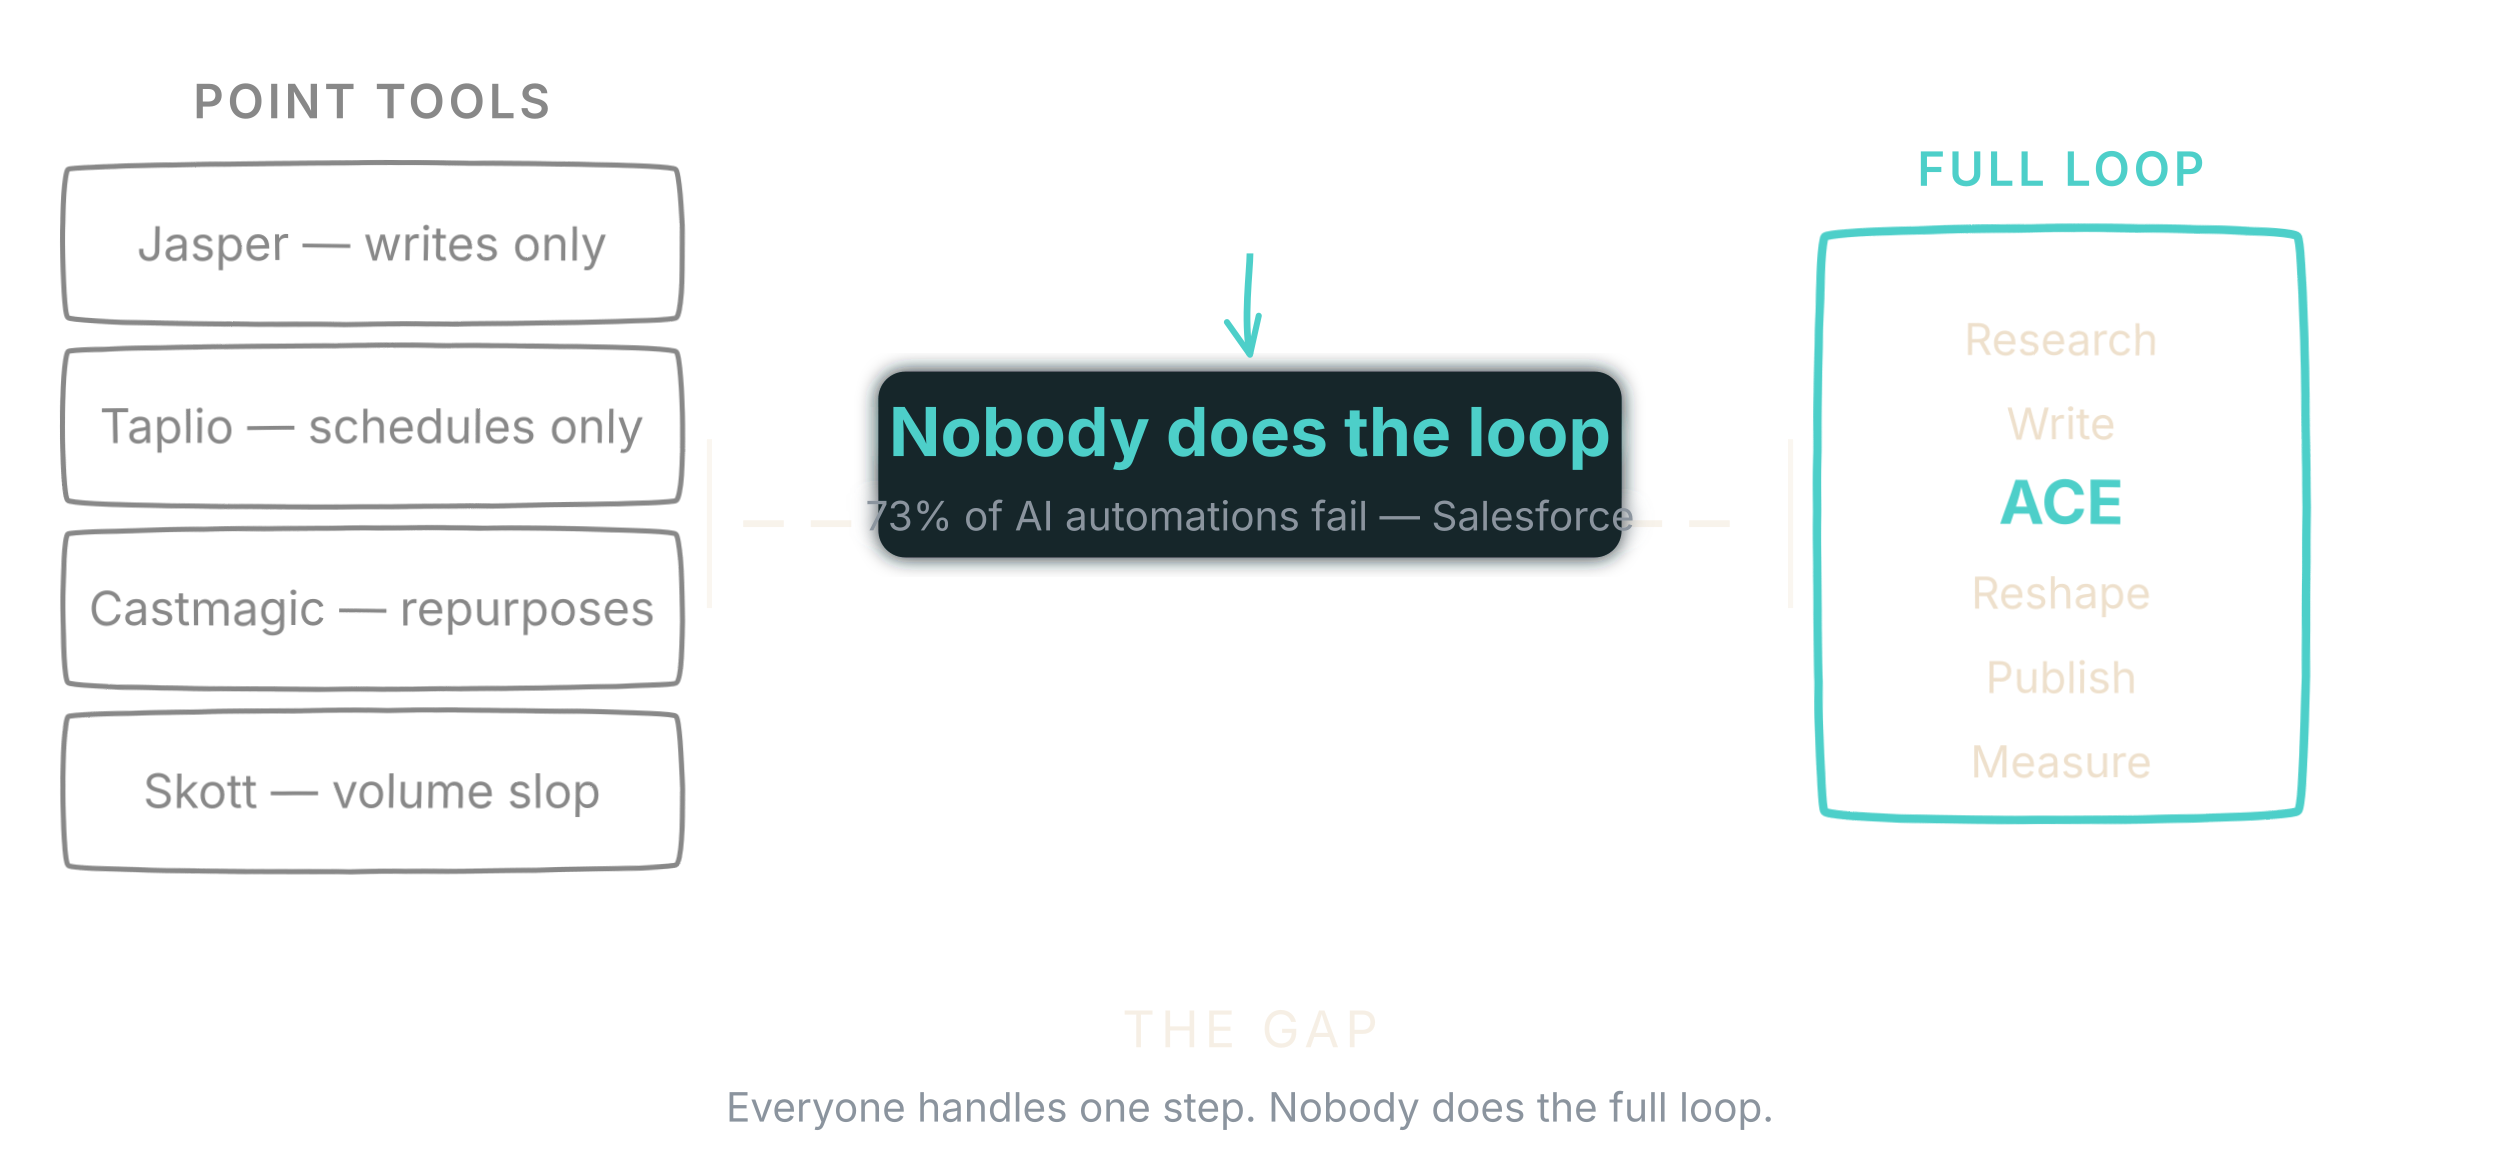
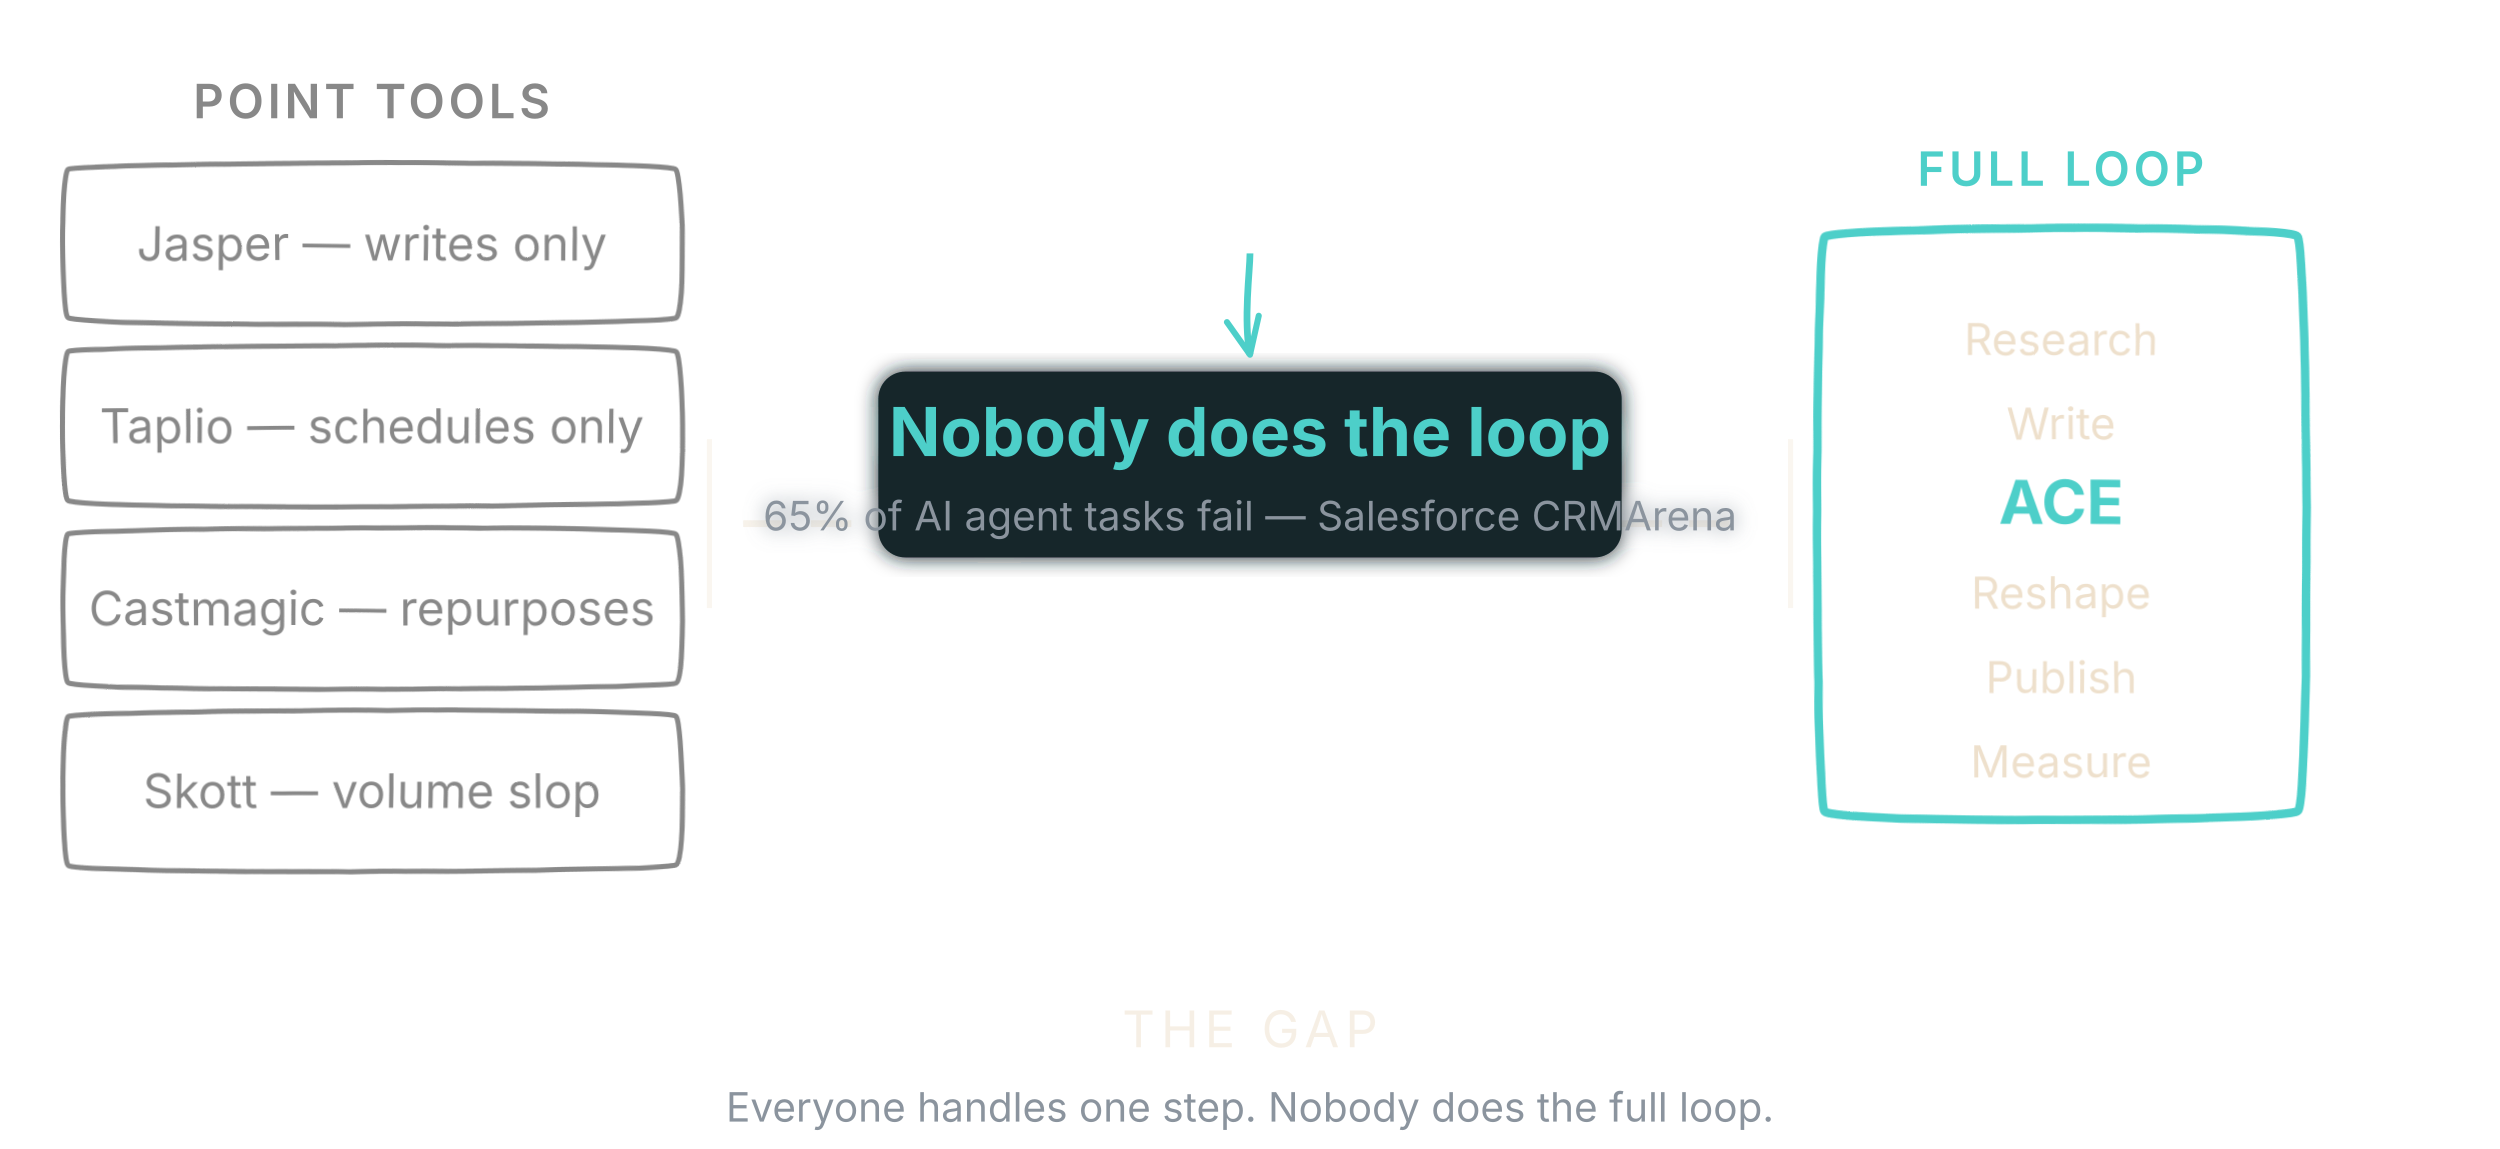
<svg xmlns="http://www.w3.org/2000/svg" viewBox="0 0 740 340" style="width:100%;max-width:740px;">
  <defs>
    <filter id="roughen-1" x="-2%" y="-2%" width="104%" height="104%">
      <feTurbulence type="turbulence" baseFrequency="0.03" numOctaves="2" result="noise" seed="1" />
      <feDisplacementMap in="SourceGraphic" in2="noise" scale="0.4" xChannelSelector="R" yChannelSelector="G" />
    </filter>
    <filter id="glow-1">
      <feGaussianBlur stdDeviation="3" result="blur" />
      <feMerge>
        <feMergeNode in="blur" />
        <feMergeNode in="SourceGraphic" />
      </feMerge>
    </filter>
    <marker id="arrow-gap" viewBox="0 0 12 10" refX="10" refY="5" markerWidth="8" markerHeight="6" orient="auto-start-reverse" fill="none" stroke="#4DCFC9" stroke-width="1.5" stroke-linecap="round" stroke-linejoin="round">
      <path d="M 1,1 L 10,5 L 1,9" />
    </marker>
  </defs>
  <text x="110" y="35" text-anchor="middle" font-family="'Inter', sans-serif" font-size="14" fill="#888888" font-weight="600" letter-spacing="0.08em">POINT TOOLS</text>
  <g filter="url(#roughen-1)">
    <path d="M 20,50 C 22,48 198,47 200,50 C 202,52 203,92 200,94 C 198,96 22,97 20,94 C 18,92 18,52 20,50 Z" fill="none" stroke="#888888" stroke-width="1.5" stroke-linecap="round" stroke-linejoin="round" />
    <text x="110" y="77" text-anchor="middle" font-family="'Inter', sans-serif" font-size="14" fill="#888888">Jasper — writes only</text>
  </g>
  <g filter="url(#roughen-1)">
    <path d="M 20,104 C 22,102 198,101 200,104 C 202,106 203,146 200,148 C 198,150 22,151 20,148 C 18,146 18,106 20,104 Z" fill="none" stroke="#888888" stroke-width="1.5" stroke-linecap="round" stroke-linejoin="round" />
    <text x="110" y="131" text-anchor="middle" font-family="'Inter', sans-serif" font-size="14" fill="#888888">Taplio — schedules only</text>
  </g>
  <g filter="url(#roughen-1)">
    <path d="M 20,158 C 22,156 198,155 200,158 C 202,160 203,200 200,202 C 198,204 22,205 20,202 C 18,200 18,160 20,158 Z" fill="none" stroke="#888888" stroke-width="1.5" stroke-linecap="round" stroke-linejoin="round" />
    <text x="110" y="185" text-anchor="middle" font-family="'Inter', sans-serif" font-size="14" fill="#888888">Castmagic — repurposes</text>
  </g>
  <g filter="url(#roughen-1)">
    <path d="M 20,212 C 22,210 198,209 200,212 C 202,214 203,254 200,256 C 198,258 22,259 20,256 C 18,254 18,214 20,212 Z" fill="none" stroke="#888888" stroke-width="1.5" stroke-linecap="round" stroke-linejoin="round" />
    <text x="110" y="239" text-anchor="middle" font-family="'Inter', sans-serif" font-size="14" fill="#888888">Skott — volume slop</text>
  </g>
  <line x1="210" y1="130" x2="210" y2="180" stroke="#eee0cc" stroke-width="1.5" opacity="0.3" />
  <line x1="220" y1="155" x2="520" y2="155" stroke="#eee0cc" stroke-width="2" stroke-dasharray="12,8" opacity="0.4" />
  <g filter="url(#glow-1)">
    <rect x="260" y="110" width="220" height="55" rx="8" fill="#0d1117" stroke="none" />
    <rect x="260" y="110" width="220" height="55" rx="8" fill="rgba(77,207,201,0.12)" stroke="none" />
    <text x="370" y="135" text-anchor="middle" font-family="'Inter', sans-serif" font-size="20" fill="#4DCFC9" font-weight="700">Nobody does the loop</text>
-     <text x="370" y="157" text-anchor="middle" font-family="'Inter', sans-serif" font-size="12" fill="#8b949e">73% of AI automations fail — Salesforce</text>
+     <text x="370" y="157" text-anchor="middle" font-family="'Inter', sans-serif" font-size="12" fill="#8b949e">65% of AI agent tasks fail — Salesforce CRMArena</text>
  </g>
  <path d="M 370,75 C 370,80 368,95 370,105" stroke="#4DCFC9" stroke-width="2" fill="none" marker-end="url(#arrow-gap)" />
  <text x="610" y="55" text-anchor="middle" font-family="'Inter', sans-serif" font-size="14" fill="#4DCFC9" font-weight="600" letter-spacing="0.08em">FULL LOOP</text>
  <g filter="url(#roughen-1)">
    <path d="M 540,70 C 543,67 677,66 680,70 C 683,73 684,238 680,240 C 677,243 543,244 540,240 C 537,237 537,73 540,70 Z" fill="none" stroke="#4DCFC9" stroke-width="2.5" stroke-linecap="round" stroke-linejoin="round" />
    <text x="610" y="105" text-anchor="middle" font-family="'Inter', sans-serif" font-size="13" fill="#eee0cc">Research</text>
    <text x="610" y="130" text-anchor="middle" font-family="'Inter', sans-serif" font-size="13" fill="#eee0cc">Write</text>
    <text x="610" y="155" text-anchor="middle" font-family="'Inter', sans-serif" font-size="18" fill="#4DCFC9" font-weight="700">ACE</text>
    <text x="610" y="180" text-anchor="middle" font-family="'Inter', sans-serif" font-size="13" fill="#eee0cc">Reshape</text>
    <text x="610" y="205" text-anchor="middle" font-family="'Inter', sans-serif" font-size="13" fill="#eee0cc">Publish</text>
    <text x="610" y="230" text-anchor="middle" font-family="'Inter', sans-serif" font-size="13" fill="#eee0cc">Measure</text>
  </g>
  <line x1="530" y1="130" x2="530" y2="180" stroke="#eee0cc" stroke-width="1.5" opacity="0.3" />
  <text x="370" y="310" text-anchor="middle" font-family="'Inter', sans-serif" font-size="15" fill="#eee0cc" opacity="0.5" letter-spacing="0.12em">THE GAP</text>
  <text x="370" y="332" text-anchor="middle" font-family="'Inter', sans-serif" font-size="12" fill="#8b949e">Everyone handles one step. Nobody does the full loop.</text>
</svg>
